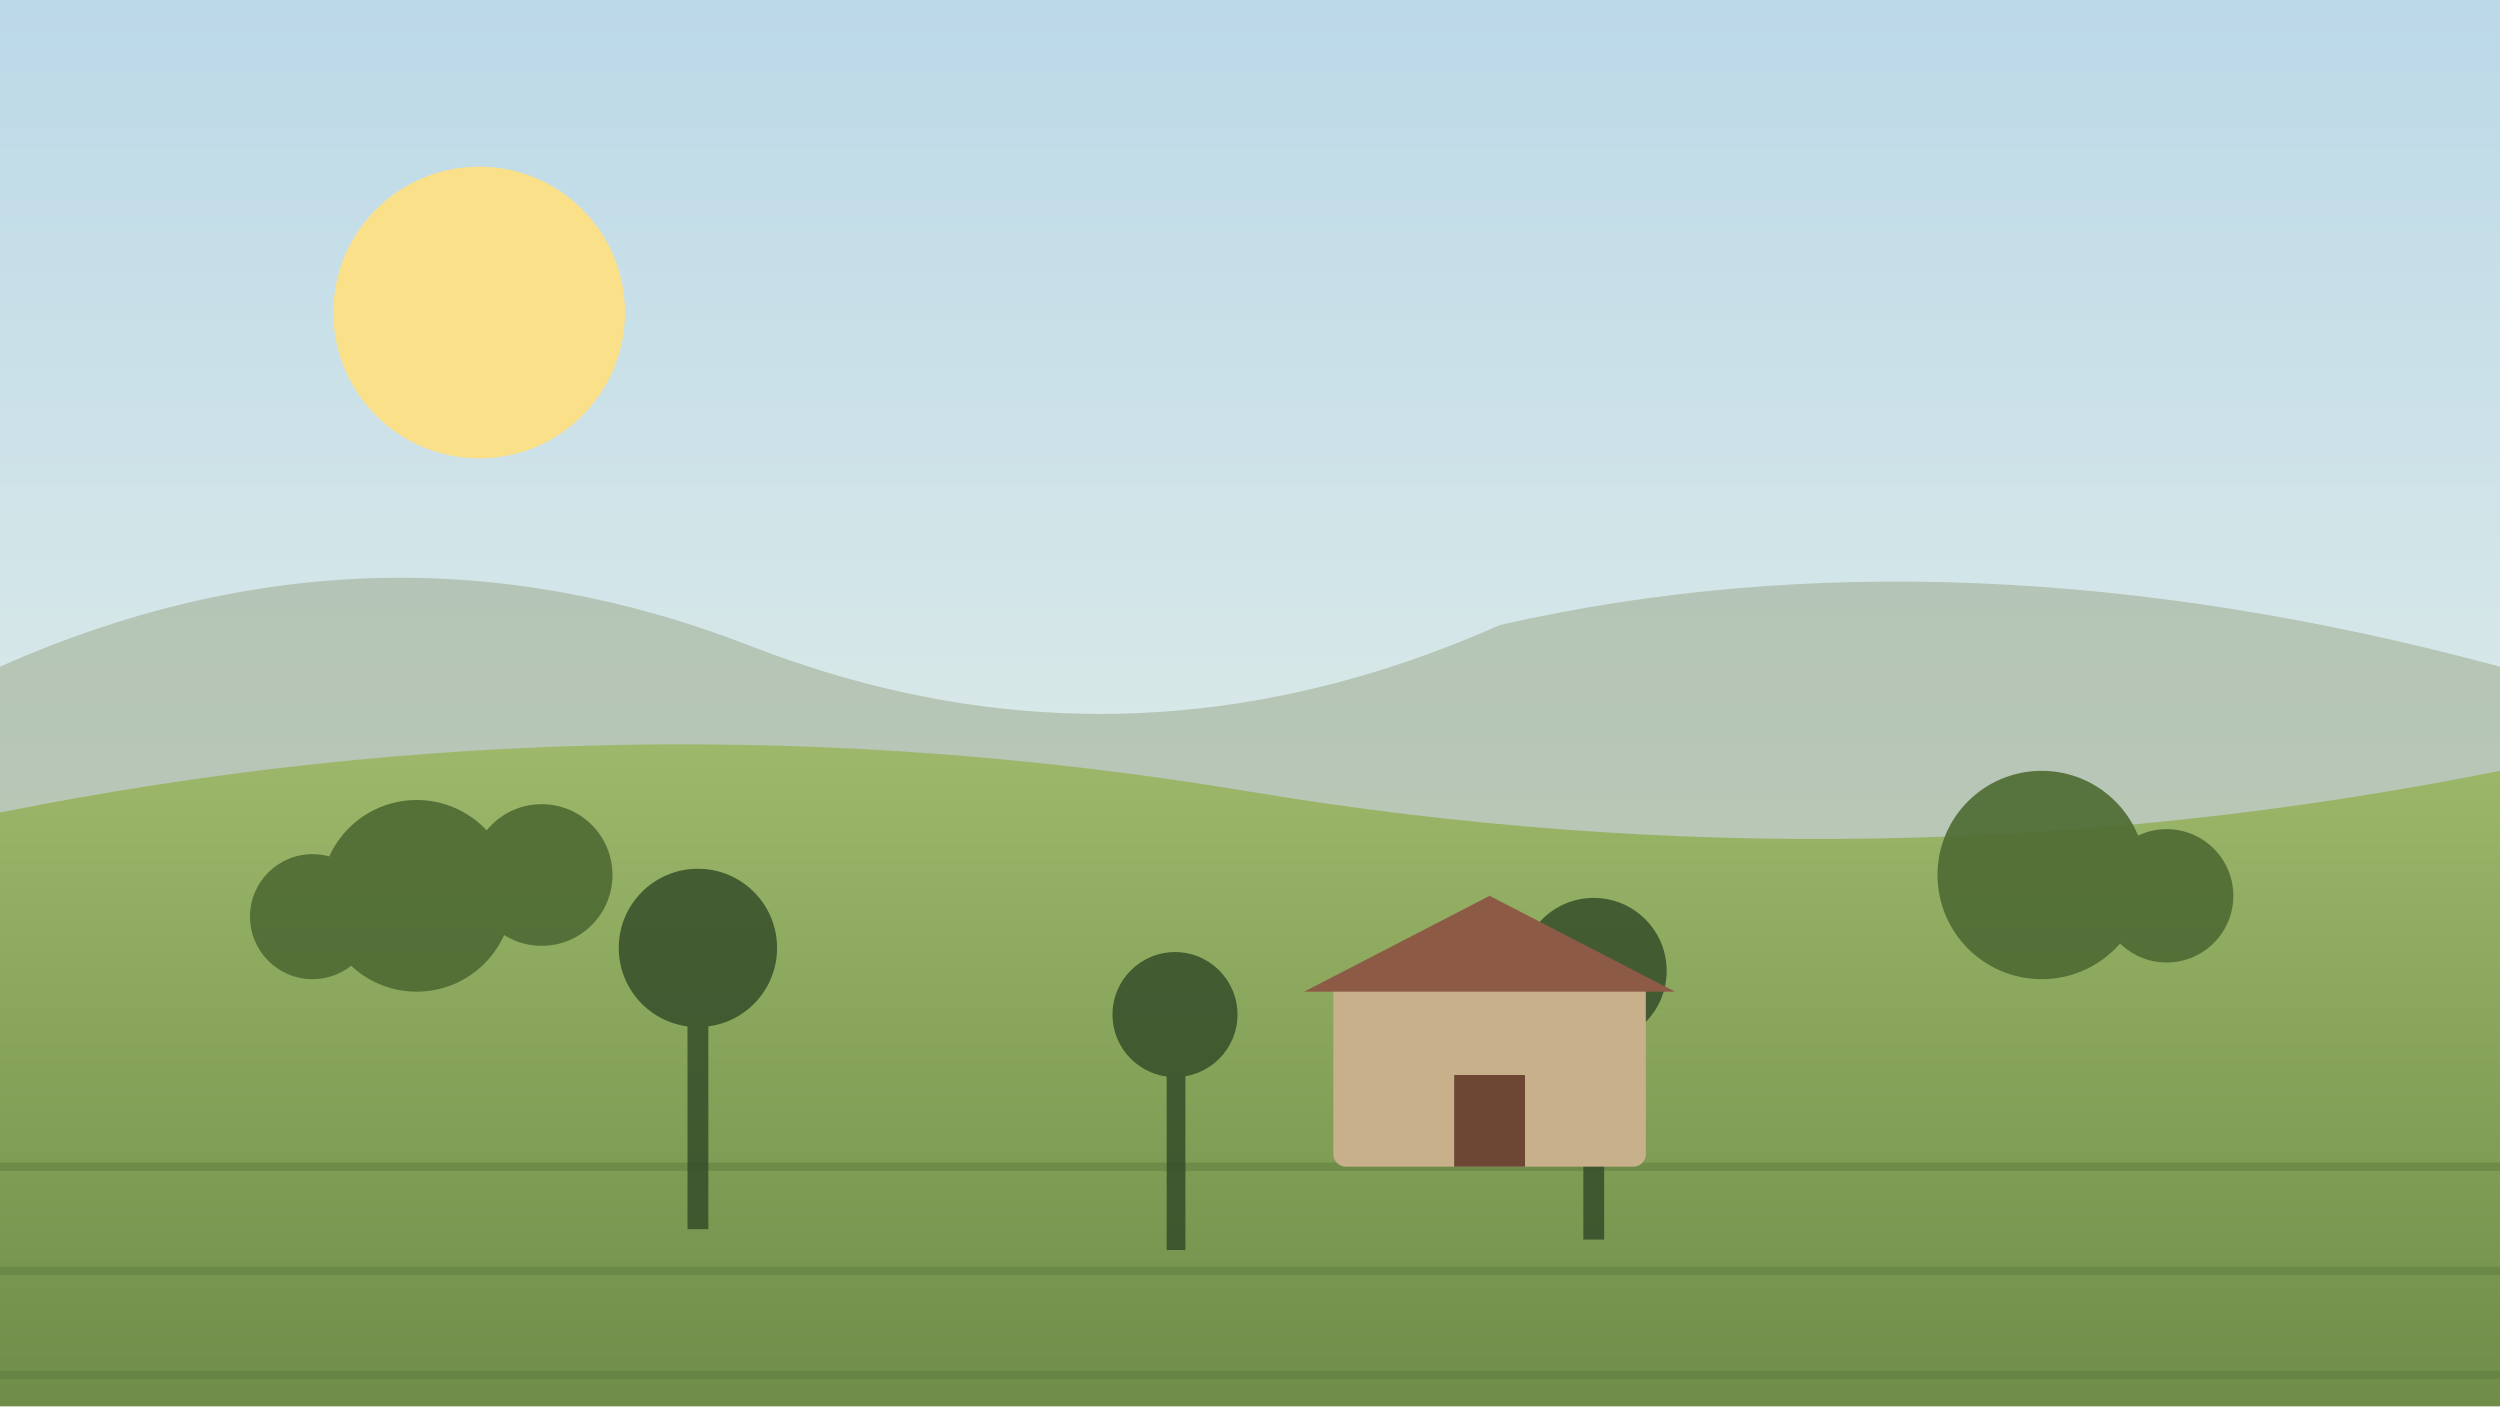
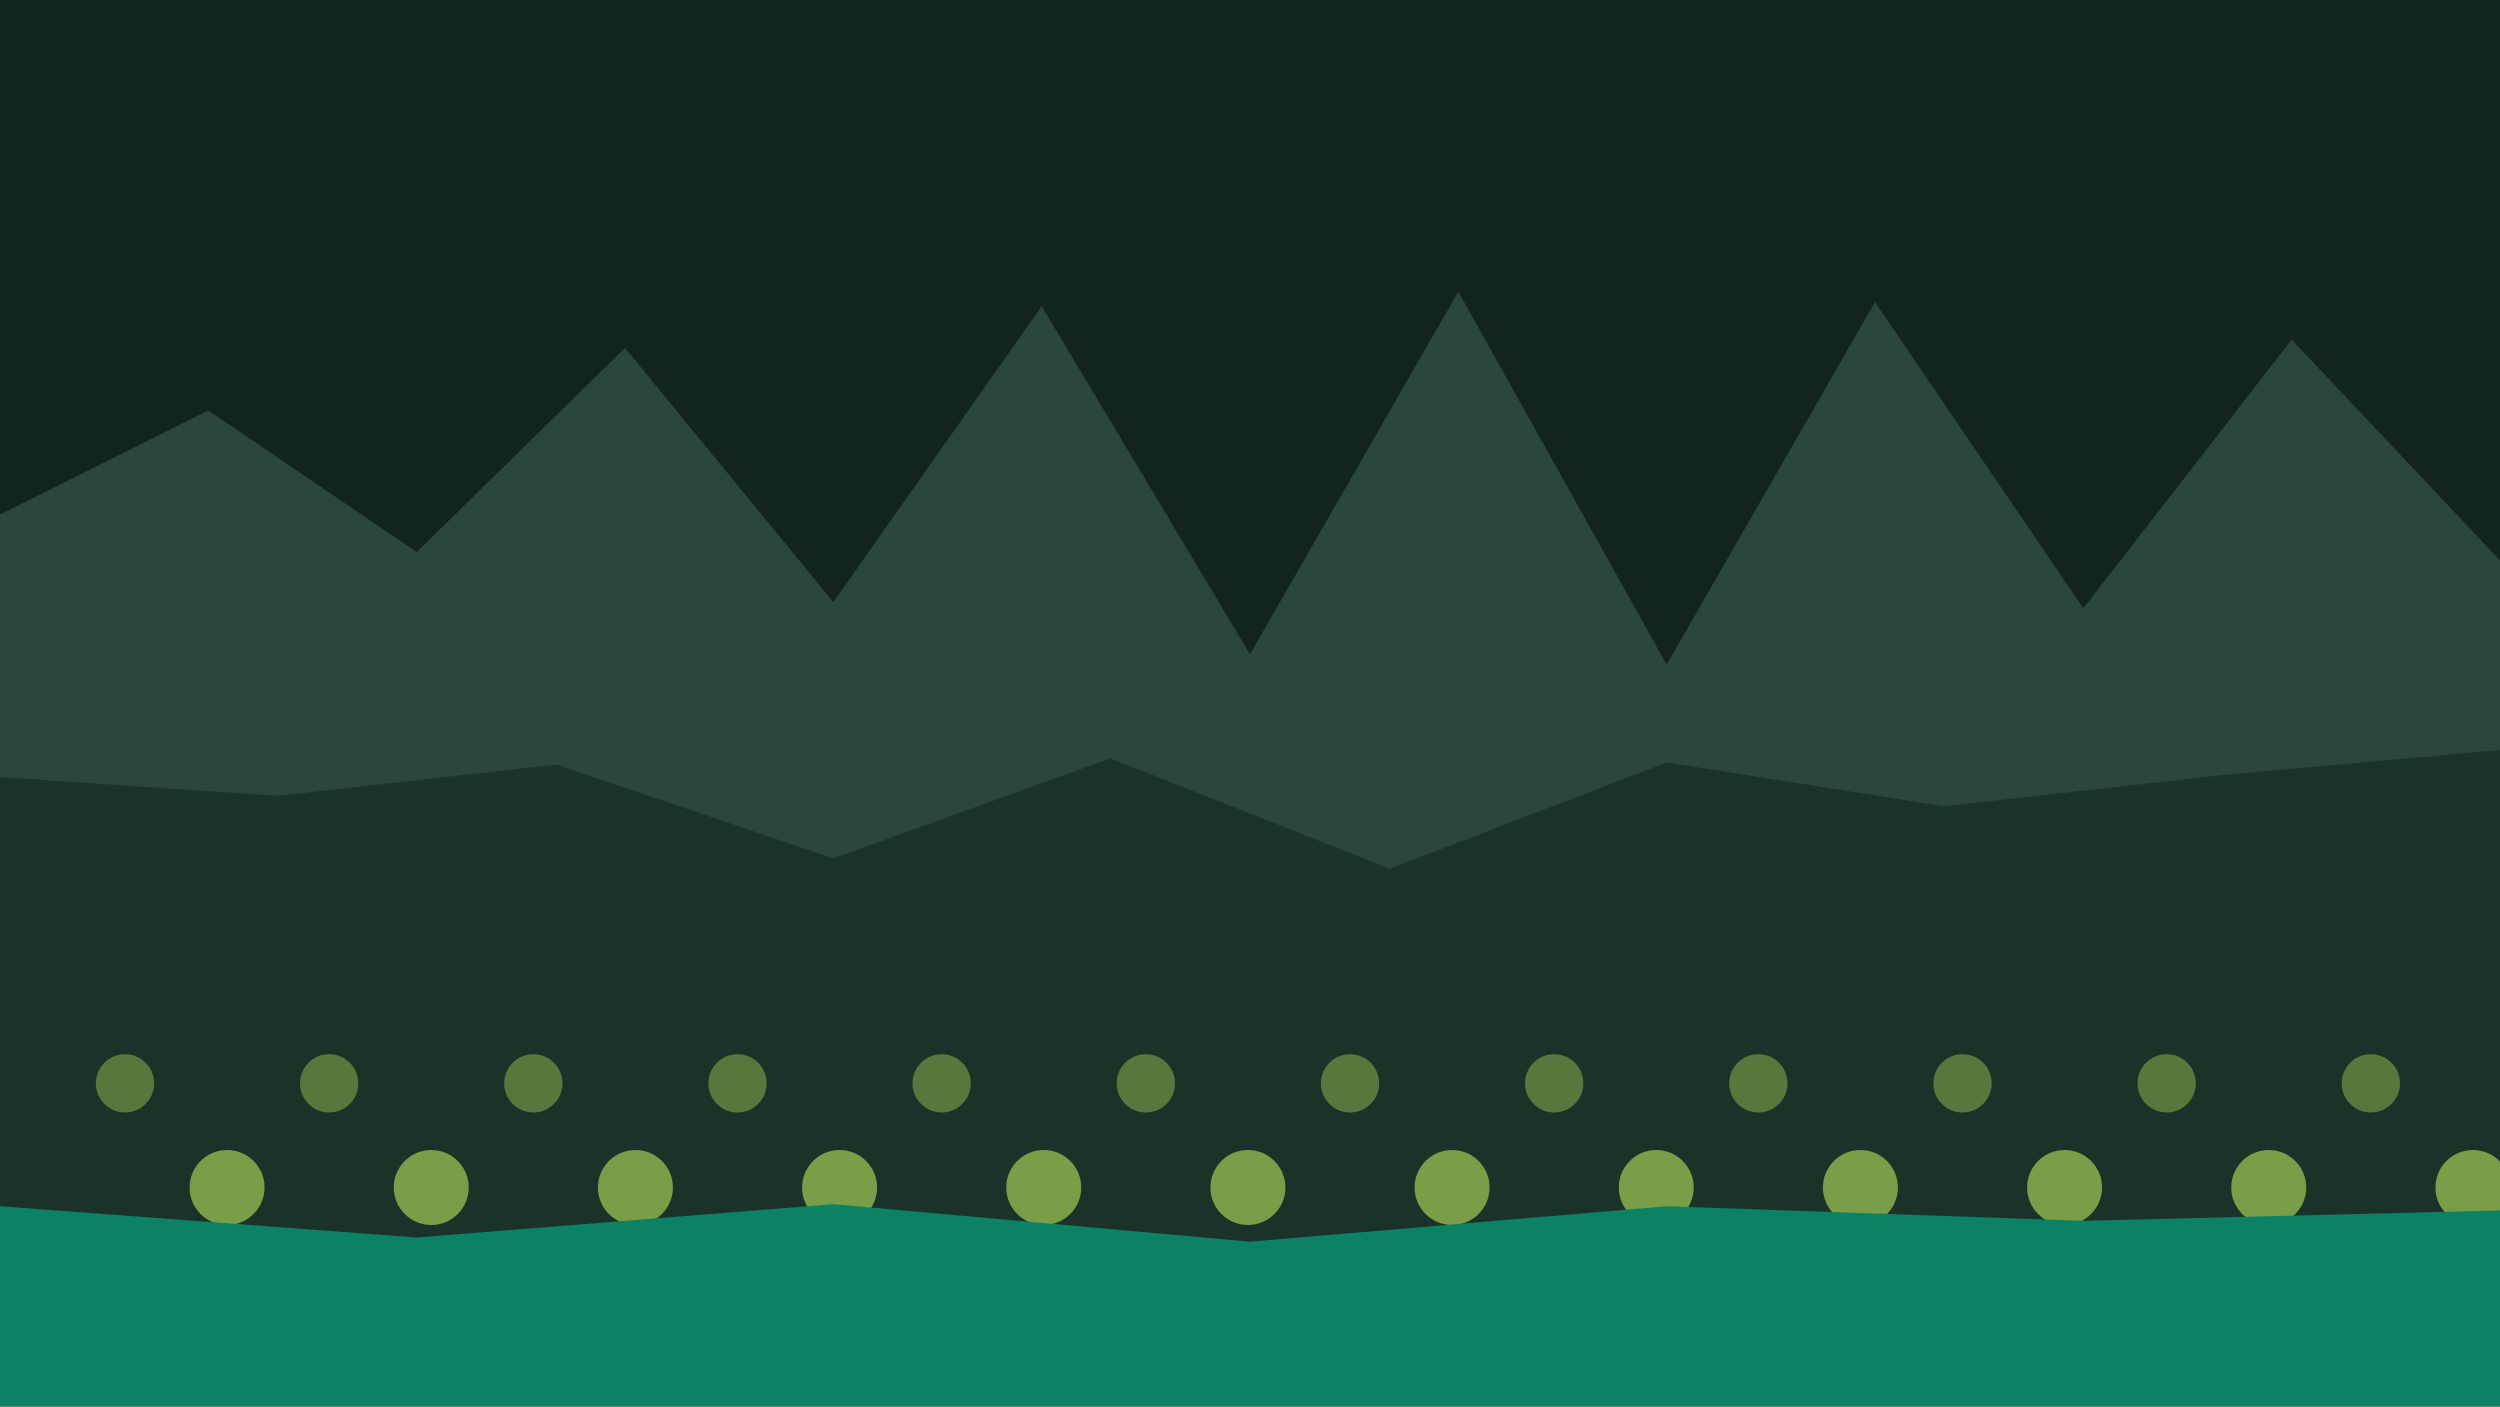
- <svg xmlns="http://www.w3.org/2000/svg" viewBox="0 0 1200 675" role="img" aria-label="Campo de frutales">
-   <defs>
-     <linearGradient id="sky" x1="0" y1="0" x2="0" y2="1">
-       <stop offset="0" stop-color="#bcd9e8" />
-       <stop offset="1" stop-color="#f2f6e9" />
-     </linearGradient>
-     <linearGradient id="field" x1="0" y1="0" x2="0" y2="1">
-       <stop offset="0" stop-color="#9db86a" />
-       <stop offset="1" stop-color="#6f8d49" />
-     </linearGradient>
-   </defs>
-   <rect width="1200" height="675" fill="url(#sky)" />
-   <circle cx="230" cy="150" r="70" fill="#fbe08a" />
-   <path d="M0 320 Q180 240 360 310 T720 300 Q940 250 1200 320 V675 H0Z" fill="#9aa98c" opacity=".55" />
-   <path d="M0 390 Q300 330 600 380 T1200 370 V675 H0Z" fill="url(#field)" />
-   <g fill="#4f6b34" opacity=".92">
-     <circle cx="200" cy="430" r="46" />
-     <circle cx="260" cy="420" r="34" />
-     <circle cx="150" cy="440" r="30" />
-     <circle cx="980" cy="420" r="50" />
-     <circle cx="1040" cy="430" r="32" />
-   </g>
-   <g stroke="#5b7a3c" stroke-width="4" opacity=".5">
-     <path d="M0 560 H1200" />
-     <path d="M0 610 H1200" />
-     <path d="M0 660 H1200" />
-   </g>
-   <g fill="#2f4726" opacity=".8">
-     <rect x="330" y="470" width="10" height="120" />
-     <circle cx="335" cy="455" r="38" />
-     <rect x="560" y="500" width="9" height="100" />
-     <circle cx="564" cy="487" r="30" />
-     <rect x="760" y="480" width="10" height="115" />
-     <circle cx="765" cy="466" r="35" />
-   </g>
-   <g transform="translate(640 430)">
-     <rect x="0" y="40" width="150" height="90" rx="6" fill="#c8b08a" />
-     <path d="M-14 46 75 0l89 46Z" fill="#8d5a45" />
-     <rect x="58" y="86" width="34" height="44" fill="#6d4634" />
-   </g>
+ <svg xmlns="http://www.w3.org/2000/svg" viewBox="0 0 1200 675" role="img" aria-label="Cordillera y frutales en hileras">
+   <rect width="1200" height="675" fill="#12241d" />
+   <path d="M0 247 L0 247 L100 197 L200 265 L300 167 L400 289 L500 147 L600 314 L700 140 L800 319 L900 145 L1000 292 L1100 163 L1200 269 L1200 675 L0 675Z" fill="#2a463d" />
+   <path d="M0 373 L0 373 L133 382 L267 367 L400 412 L533 364 L667 417 L800 366 L933 387 L1067 372 L1200 360 L1200 675 L0 675Z" fill="#1b3229" />
+   <circle cx="60" cy="520" r="14" fill="#c8f560" opacity="0.35" />
+   <circle cx="158" cy="520" r="14" fill="#c8f560" opacity="0.35" />
+   <circle cx="256" cy="520" r="14" fill="#c8f560" opacity="0.35" />
+   <circle cx="354" cy="520" r="14" fill="#c8f560" opacity="0.35" />
+   <circle cx="452" cy="520" r="14" fill="#c8f560" opacity="0.35" />
+   <circle cx="550" cy="520" r="14" fill="#c8f560" opacity="0.35" />
+   <circle cx="648" cy="520" r="14" fill="#c8f560" opacity="0.35" />
+   <circle cx="746" cy="520" r="14" fill="#c8f560" opacity="0.35" />
+   <circle cx="844" cy="520" r="14" fill="#c8f560" opacity="0.35" />
+   <circle cx="942" cy="520" r="14" fill="#c8f560" opacity="0.35" />
+   <circle cx="1040" cy="520" r="14" fill="#c8f560" opacity="0.35" />
+   <circle cx="1138" cy="520" r="14" fill="#c8f560" opacity="0.35" />
+   <circle cx="109" cy="570" r="18" fill="#c8f560" opacity="0.55" />
+   <circle cx="207" cy="570" r="18" fill="#c8f560" opacity="0.55" />
+   <circle cx="305" cy="570" r="18" fill="#c8f560" opacity="0.55" />
+   <circle cx="403" cy="570" r="18" fill="#c8f560" opacity="0.55" />
+   <circle cx="501" cy="570" r="18" fill="#c8f560" opacity="0.55" />
+   <circle cx="599" cy="570" r="18" fill="#c8f560" opacity="0.55" />
+   <circle cx="697" cy="570" r="18" fill="#c8f560" opacity="0.55" />
+   <circle cx="795" cy="570" r="18" fill="#c8f560" opacity="0.55" />
+   <circle cx="893" cy="570" r="18" fill="#c8f560" opacity="0.55" />
+   <circle cx="991" cy="570" r="18" fill="#c8f560" opacity="0.55" />
+   <circle cx="1089" cy="570" r="18" fill="#c8f560" opacity="0.55" />
+   <circle cx="1187" cy="570" r="18" fill="#c8f560" opacity="0.55" />
+   <circle cx="60" cy="620" r="22" fill="#c8f560" opacity="0.75" />
+   <circle cx="158" cy="620" r="22" fill="#c8f560" opacity="0.75" />
+   <circle cx="256" cy="620" r="22" fill="#c8f560" opacity="0.75" />
+   <circle cx="354" cy="620" r="22" fill="#c8f560" opacity="0.75" />
+   <circle cx="452" cy="620" r="22" fill="#c8f560" opacity="0.75" />
+   <circle cx="550" cy="620" r="22" fill="#c8f560" opacity="0.75" />
+   <circle cx="648" cy="620" r="22" fill="#c8f560" opacity="0.75" />
+   <circle cx="746" cy="620" r="22" fill="#c8f560" opacity="0.75" />
+   <circle cx="844" cy="620" r="22" fill="#c8f560" opacity="0.75" />
+   <circle cx="942" cy="620" r="22" fill="#c8f560" opacity="0.75" />
+   <circle cx="1040" cy="620" r="22" fill="#c8f560" opacity="0.75" />
+   <circle cx="1138" cy="620" r="22" fill="#c8f560" opacity="0.75" />
+   <path d="M0 579 L0 579 L200 594 L400 578 L600 596 L800 579 L1000 586 L1200 581 L1200 675 L0 675Z" fill="#0a8263" />
</svg>
